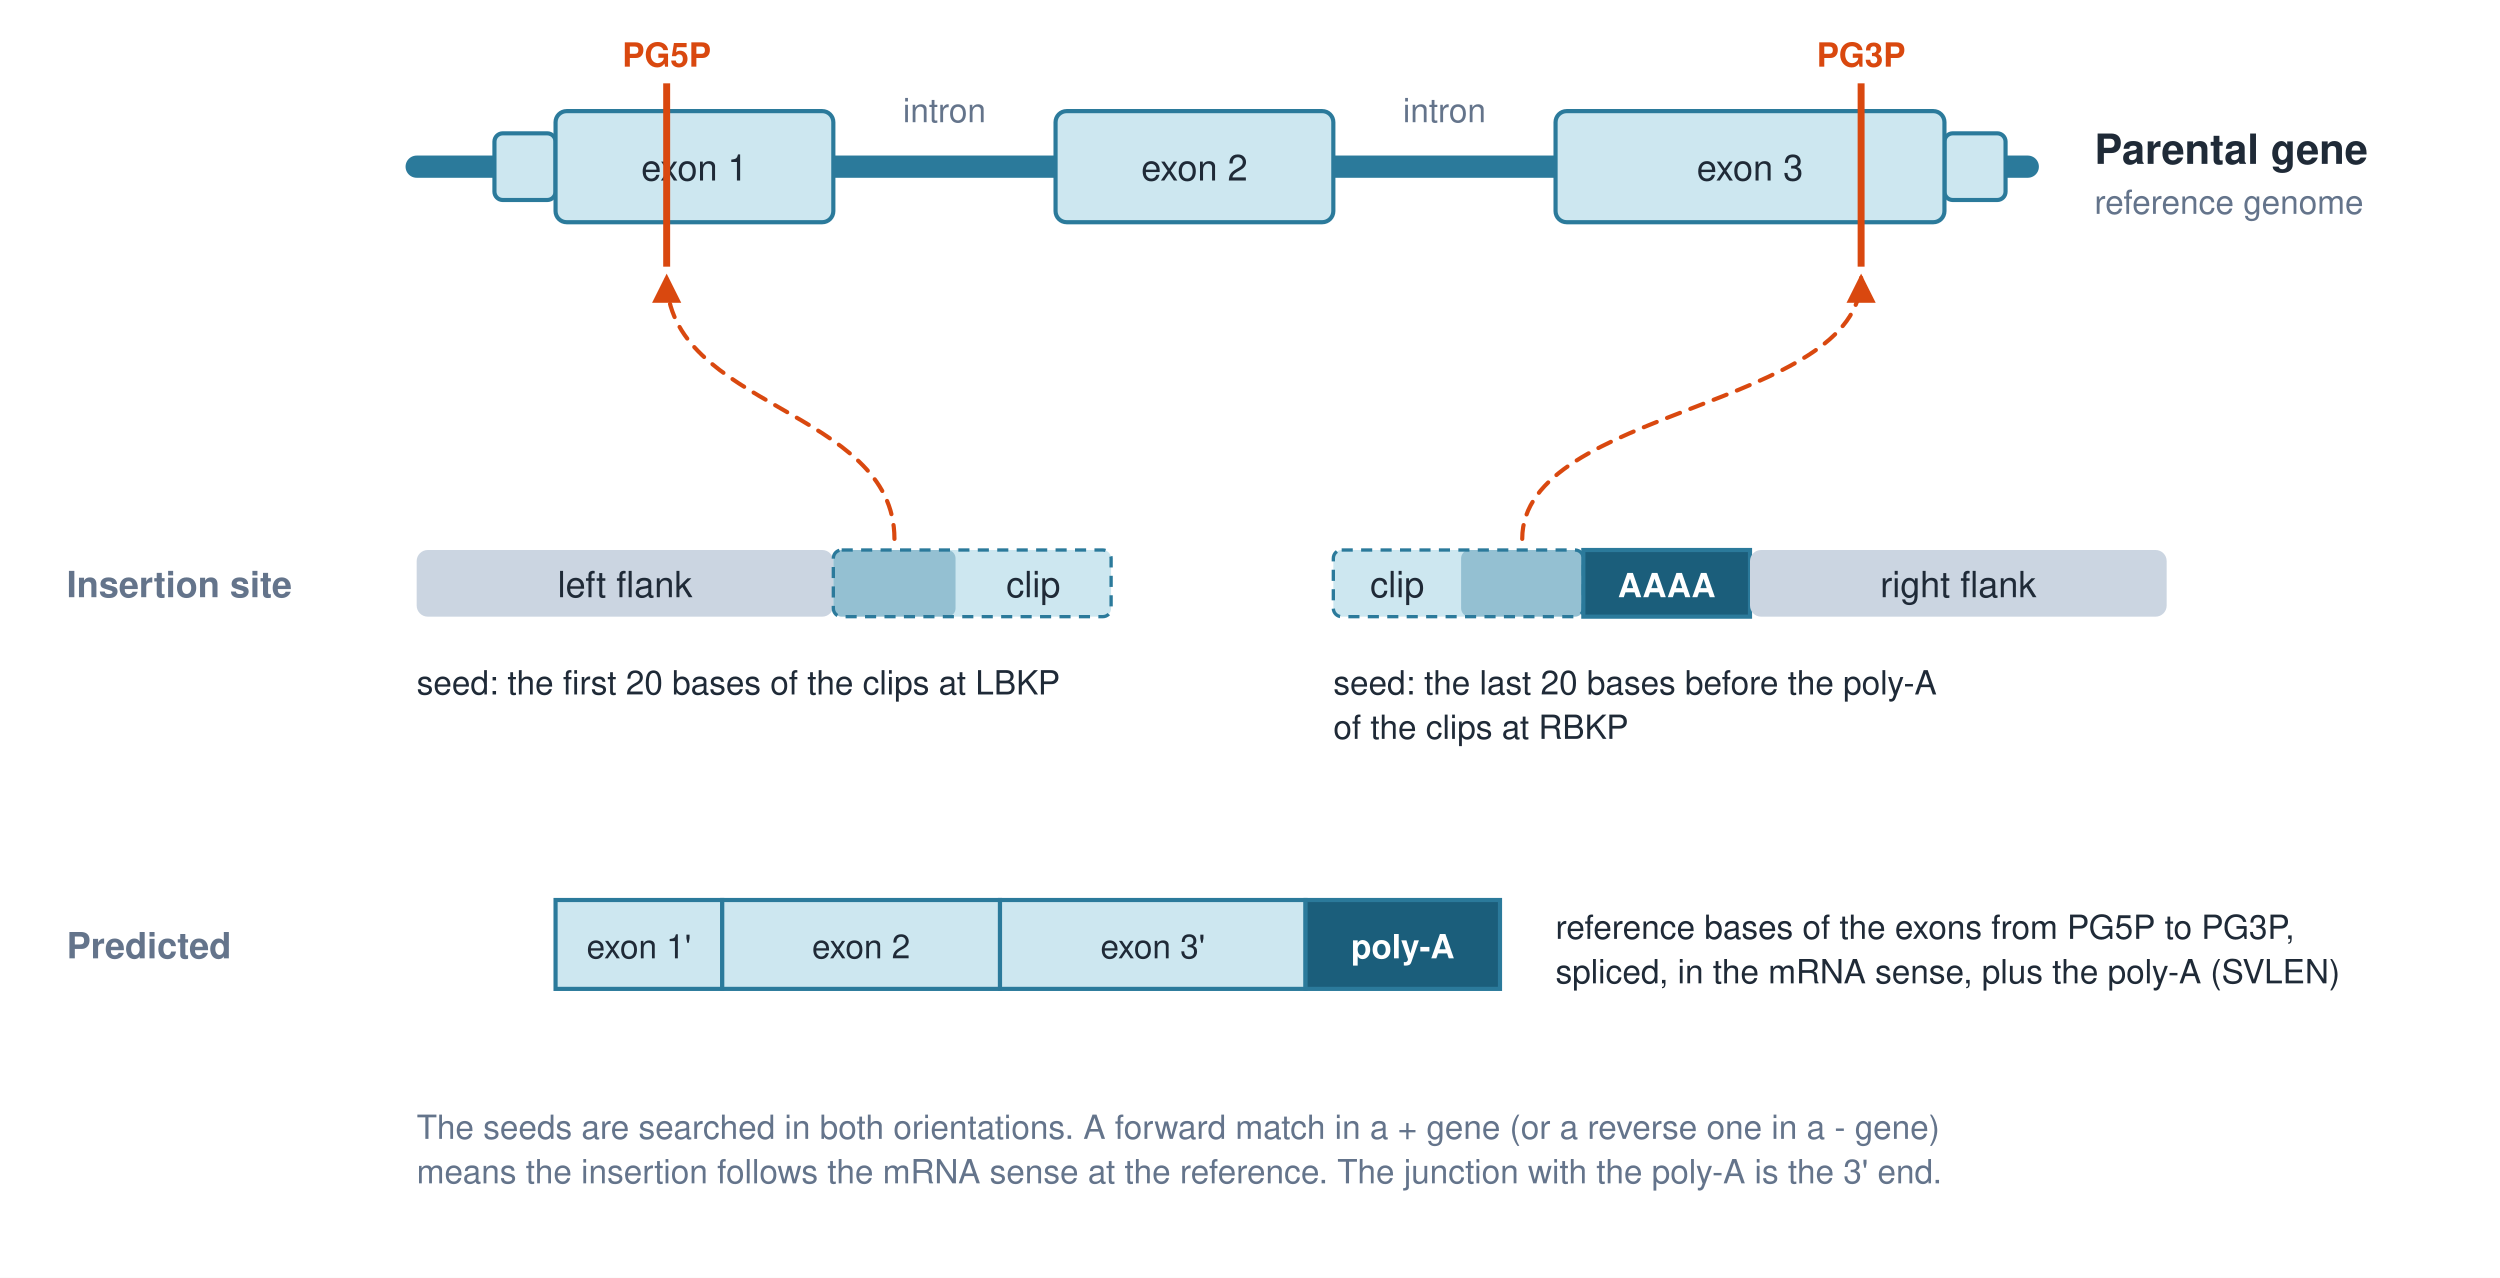
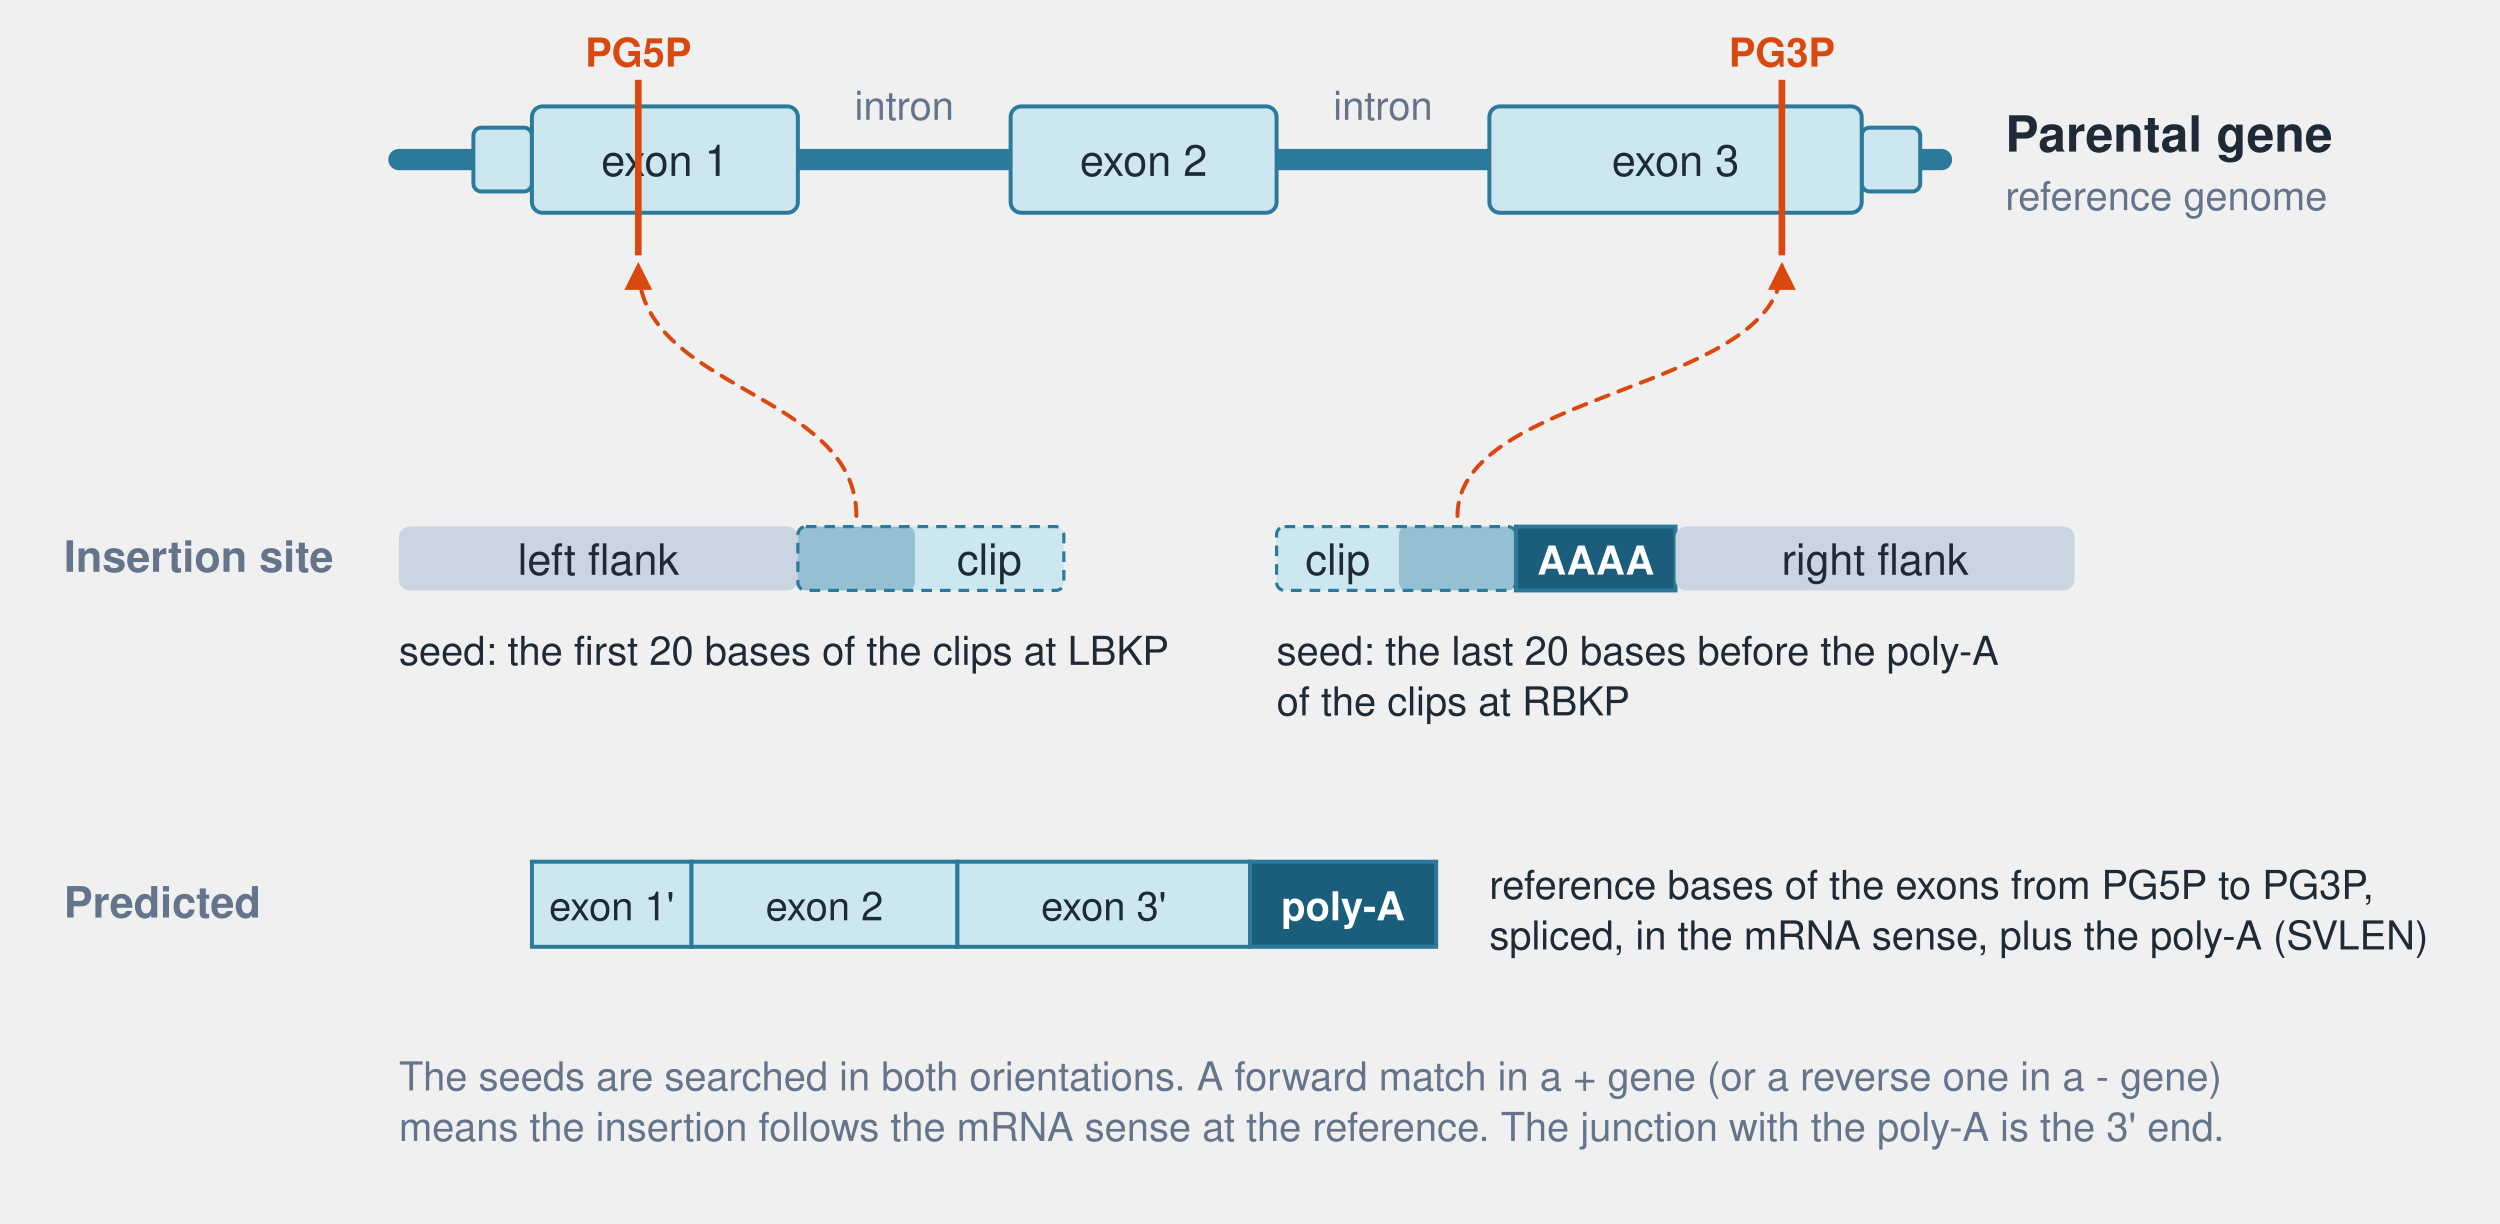
- <svg xmlns="http://www.w3.org/2000/svg" width="900" height="460" viewBox="0 0 900 460" font-family="Helvetica, Arial, sans-serif">
+ <svg xmlns="http://www.w3.org/2000/svg" width="940" height="460" viewBox="0 0 940 460" font-family="Helvetica, Arial, sans-serif">
  <defs>
    <marker id="arrow-D9480F" markerWidth="9" markerHeight="9" refX="7" refY="4.5" orient="auto">
      <path d="M1,1 L8,4.5 L1,8 z" fill="#D9480F" />
    </marker>
  </defs>
-   <rect width="900" height="460" fill="#FFFFFF" />
  <line x1="150" y1="60" x2="730" y2="60" stroke="#2B7A9B" stroke-width="8" stroke-linecap="round" />
  <rect x="178" y="48" width="22" height="24" rx="3" fill="#CDE7F0" stroke="#2B7A9B" stroke-width="1.5" />
  <rect x="700" y="48" width="22" height="24" rx="3" fill="#CDE7F0" stroke="#2B7A9B" stroke-width="1.5" />
  <rect x="200" y="40" width="100" height="40" rx="4" fill="#CDE7F0" stroke="#2B7A9B" stroke-width="1.5" />
  <rect x="380" y="40" width="100" height="40" rx="4" fill="#CDE7F0" stroke="#2B7A9B" stroke-width="1.5" />
  <rect x="560" y="40" width="140" height="40" rx="4" fill="#CDE7F0" stroke="#2B7A9B" stroke-width="1.5" />
-   <text x="754" y="59" font-size="15" fill="#1F2A37" text-anchor="start" font-weight="bold">Parental gene</text>
-   <text x="754" y="77" font-size="12" fill="#64748B" text-anchor="start">reference genome</text>
-   <text x="340" y="44" font-size="12" fill="#64748B" text-anchor="middle">intron</text>
-   <text x="520" y="44" font-size="12" fill="#64748B" text-anchor="middle">intron</text>
-   <text x="250" y="65" font-size="13" fill="#1F2A37" text-anchor="middle">exon 1</text>
-   <text x="430" y="65" font-size="13" fill="#1F2A37" text-anchor="middle">exon 2</text>
-   <text x="630" y="65" font-size="13" fill="#1F2A37" text-anchor="middle">exon 3</text>
+   <text x="754" y="57" font-size="18.75" fill="#1F2A37" text-anchor="start" font-weight="bold">Parental gene</text>
+   <text x="754" y="79" font-size="15" fill="#64748B" text-anchor="start">reference genome</text>
+   <text x="340" y="45.05" font-size="15" fill="#64748B" text-anchor="middle">intron</text>
+   <text x="520" y="45.05" font-size="15" fill="#64748B" text-anchor="middle">intron</text>
+   <text x="250" y="66.138" font-size="16.25" fill="#1F2A37" text-anchor="middle">exon 1</text>
+   <text x="430" y="66.138" font-size="16.25" fill="#1F2A37" text-anchor="middle">exon 2</text>
+   <text x="630" y="66.138" font-size="16.25" fill="#1F2A37" text-anchor="middle">exon 3</text>
  <line x1="240" y1="30" x2="240" y2="96" stroke="#D9480F" stroke-width="2.5" stroke-linecap="butt" />
-   <text x="240" y="24" font-size="12" fill="#D9480F" text-anchor="middle" font-weight="bold">PG5P</text>
+   <text x="240" y="25.05" font-size="15" fill="#D9480F" text-anchor="middle" font-weight="bold">PG5P</text>
  <line x1="670" y1="30" x2="670" y2="96" stroke="#D9480F" stroke-width="2.5" stroke-linecap="butt" />
-   <text x="670" y="24" font-size="12" fill="#D9480F" text-anchor="middle" font-weight="bold">PG3P</text>
-   <text x="24" y="215" font-size="13" fill="#64748B" text-anchor="start" font-weight="bold">Insertion site</text>
+   <text x="670" y="25.05" font-size="15" fill="#D9480F" text-anchor="middle" font-weight="bold">PG3P</text>
+   <text x="24" y="215" font-size="16.25" fill="#64748B" text-anchor="start" font-weight="bold">Insertion site</text>
  <rect x="150" y="198" width="150" height="24" rx="4" fill="#CBD5E1" />
-   <text x="225" y="215" font-size="13" fill="#1F2A37" text-anchor="middle">left flank</text>
+   <text x="225" y="216.137" font-size="16.25" fill="#1F2A37" text-anchor="middle">left flank</text>
  <rect x="300" y="198" width="100" height="24" rx="3" fill="#CDE7F0" stroke="#2B7A9B" stroke-width="1.2" stroke-dasharray="4,3" />
-   <text x="372" y="215" font-size="13" fill="#1F2A37" text-anchor="middle">clip</text>
+   <text x="372" y="216.137" font-size="16.25" fill="#1F2A37" text-anchor="middle">clip</text>
  <rect x="300" y="198" width="44" height="24" rx="3" fill="#2B7A9B" fill-opacity="0.35" />
  <rect x="480" y="198" width="90" height="24" rx="3" fill="#CDE7F0" stroke="#2B7A9B" stroke-width="1.2" stroke-dasharray="4,3" />
-   <text x="503" y="215" font-size="13" fill="#1F2A37" text-anchor="middle">clip</text>
+   <text x="503" y="216.137" font-size="16.25" fill="#1F2A37" text-anchor="middle">clip</text>
  <rect x="526" y="198" width="44" height="24" rx="3" fill="#2B7A9B" fill-opacity="0.35" />
  <rect x="570" y="198" width="60" height="24" rx="0" fill="#1B5E7B" stroke="#2B7A9B" stroke-width="1.5" />
-   <text x="600" y="215" font-size="12" fill="#FFFFFF" text-anchor="middle" font-weight="bold">AAAA</text>
+   <text x="600" y="216.05" font-size="15" fill="#FFFFFF" text-anchor="middle" font-weight="bold">AAAA</text>
  <rect x="630" y="198" width="150" height="24" rx="4" fill="#CBD5E1" />
-   <text x="705" y="215" font-size="13" fill="#1F2A37" text-anchor="middle">right flank</text>
+   <text x="705" y="216.137" font-size="16.25" fill="#1F2A37" text-anchor="middle">right flank</text>
  <path d="M322,194 C322,147 240,147 240,100" fill="none" stroke="#D9480F" stroke-width="1.5" stroke-linecap="round" stroke-dasharray="5,4" marker-end="url(#arrow-D9480F)" />
  <path d="M548,194 C548,147 670,147 670,100" fill="none" stroke="#D9480F" stroke-width="1.5" stroke-linecap="round" stroke-dasharray="5,4" marker-end="url(#arrow-D9480F)" />
-   <text x="150" y="250" font-size="12" fill="#1F2A37" text-anchor="start">seed: the first 20 bases of the clips at LBKP</text>
-   <text x="480" y="250" font-size="12" fill="#1F2A37" text-anchor="start">seed: the last 20 bases before the poly-A</text>
-   <text x="480" y="266" font-size="12" fill="#1F2A37" text-anchor="start">of the clips at RBKP</text>
-   <text x="24" y="345" font-size="13" fill="#64748B" text-anchor="start" font-weight="bold">Predicted</text>
+   <text x="150" y="250" font-size="15" fill="#1F2A37" text-anchor="start">seed: the first 20 bases of the clips at LBKP</text>
+   <text x="480" y="250" font-size="15" fill="#1F2A37" text-anchor="start">seed: the last 20 bases before the poly-A</text>
+   <text x="480" y="269" font-size="15" fill="#1F2A37" text-anchor="start">of the clips at RBKP</text>
+   <text x="24" y="345" font-size="16.25" fill="#64748B" text-anchor="start" font-weight="bold">Predicted</text>
  <rect x="200" y="324" width="60" height="32" rx="0" fill="#CDE7F0" stroke="#2B7A9B" stroke-width="1.5" />
-   <text x="230" y="345" font-size="12" fill="#1F2A37" text-anchor="middle">exon 1'</text>
+   <text x="230" y="346.05" font-size="15" fill="#1F2A37" text-anchor="middle">exon 1'</text>
  <rect x="260" y="324" width="100" height="32" rx="0" fill="#CDE7F0" stroke="#2B7A9B" stroke-width="1.5" />
-   <text x="310" y="345" font-size="12" fill="#1F2A37" text-anchor="middle">exon 2</text>
+   <text x="310" y="346.05" font-size="15" fill="#1F2A37" text-anchor="middle">exon 2</text>
  <rect x="360" y="324" width="110" height="32" rx="0" fill="#CDE7F0" stroke="#2B7A9B" stroke-width="1.5" />
-   <text x="415" y="345" font-size="12" fill="#1F2A37" text-anchor="middle">exon 3'</text>
+   <text x="415" y="346.05" font-size="15" fill="#1F2A37" text-anchor="middle">exon 3'</text>
  <rect x="470" y="324" width="70" height="32" rx="0" fill="#1B5E7B" stroke="#2B7A9B" stroke-width="1.5" />
-   <text x="505" y="345" font-size="12" fill="#FFFFFF" text-anchor="middle" font-weight="bold">poly-A</text>
-   <text x="560" y="338" font-size="12" fill="#1F2A37" text-anchor="start">reference bases of the exons from PG5P to PG3P,</text>
-   <text x="560" y="354" font-size="12" fill="#1F2A37" text-anchor="start">spliced, in the mRNA sense, plus the poly-A (SVLEN)</text>
-   <text x="150" y="410" font-size="12" fill="#64748B" text-anchor="start">The seeds are searched in both orientations. A forward match in a + gene (or a reverse one in a - gene)</text>
-   <text x="150" y="426" font-size="12" fill="#64748B" text-anchor="start">means the insertion follows the mRNA sense at the reference. The junction with the poly-A is the 3' end.</text>
+   <text x="505" y="346.05" font-size="15" fill="#FFFFFF" text-anchor="middle" font-weight="bold">poly-A</text>
+   <text x="560" y="338" font-size="15" fill="#1F2A37" text-anchor="start">reference bases of the exons from PG5P to PG3P,</text>
+   <text x="560" y="357" font-size="15" fill="#1F2A37" text-anchor="start">spliced, in the mRNA sense, plus the poly-A (SVLEN)</text>
+   <text x="150" y="410" font-size="15" fill="#64748B" text-anchor="start">The seeds are searched in both orientations. A forward match in a + gene (or a reverse one in a - gene)</text>
+   <text x="150" y="429" font-size="15" fill="#64748B" text-anchor="start">means the insertion follows the mRNA sense at the reference. The junction with the poly-A is the 3' end.</text>
</svg>
